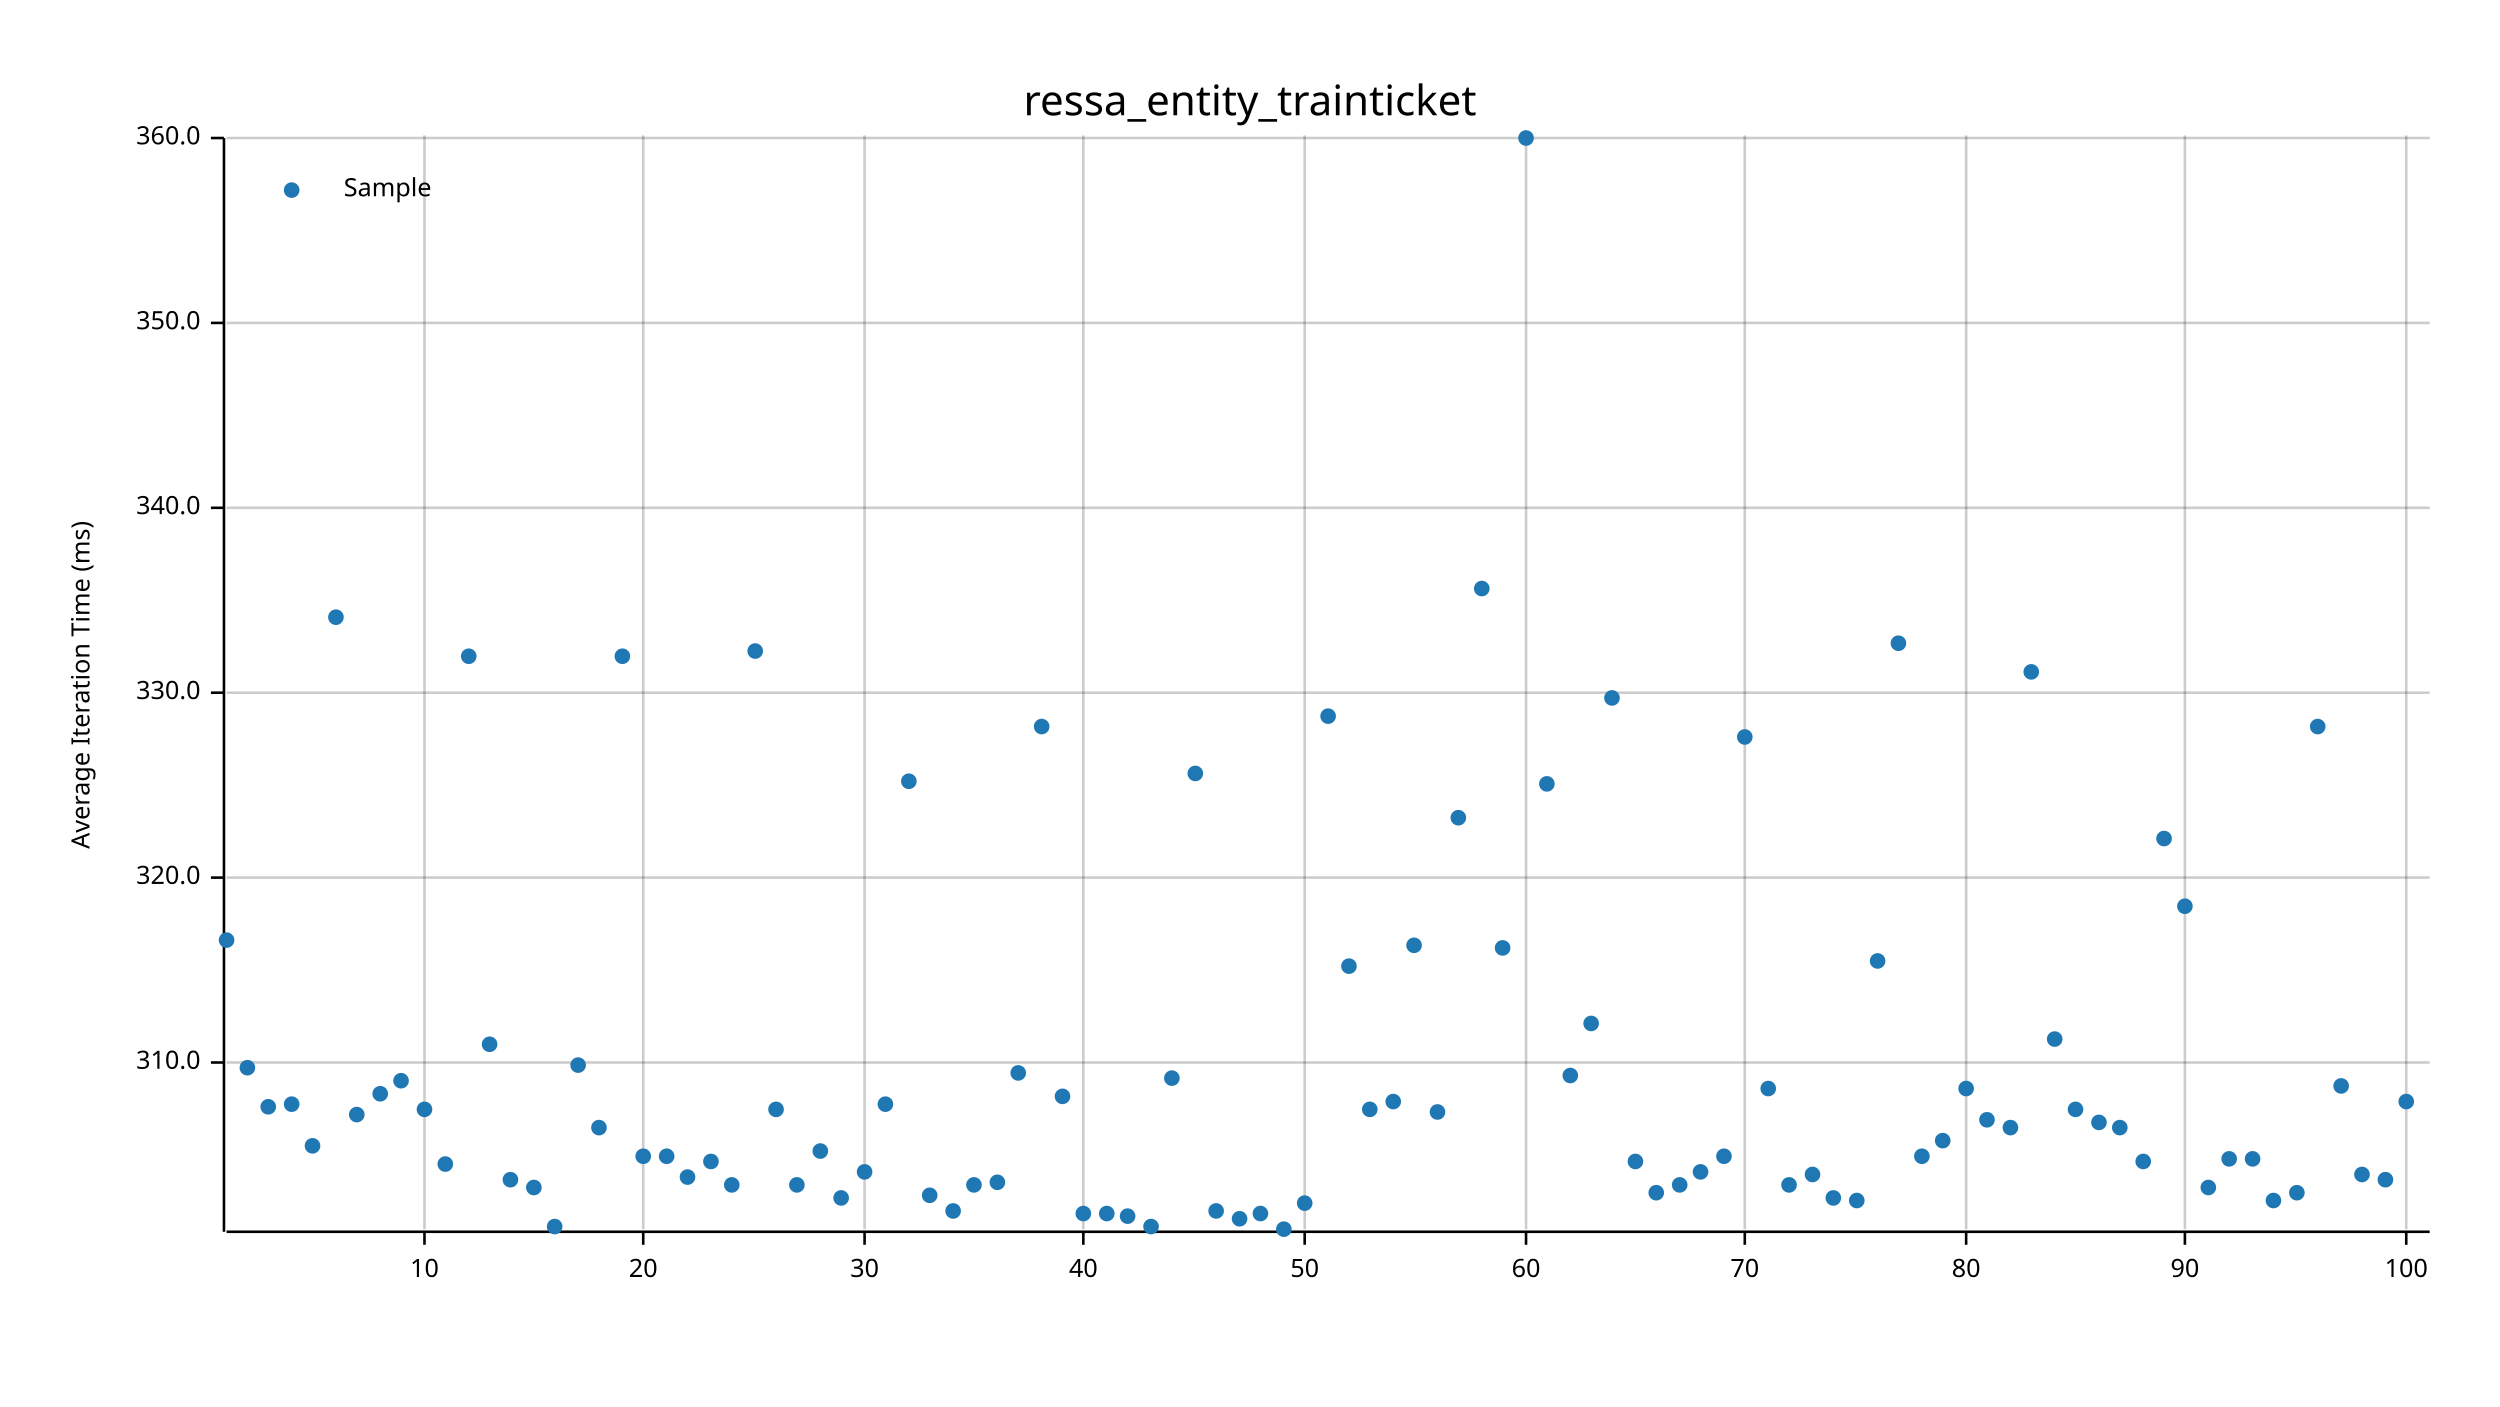
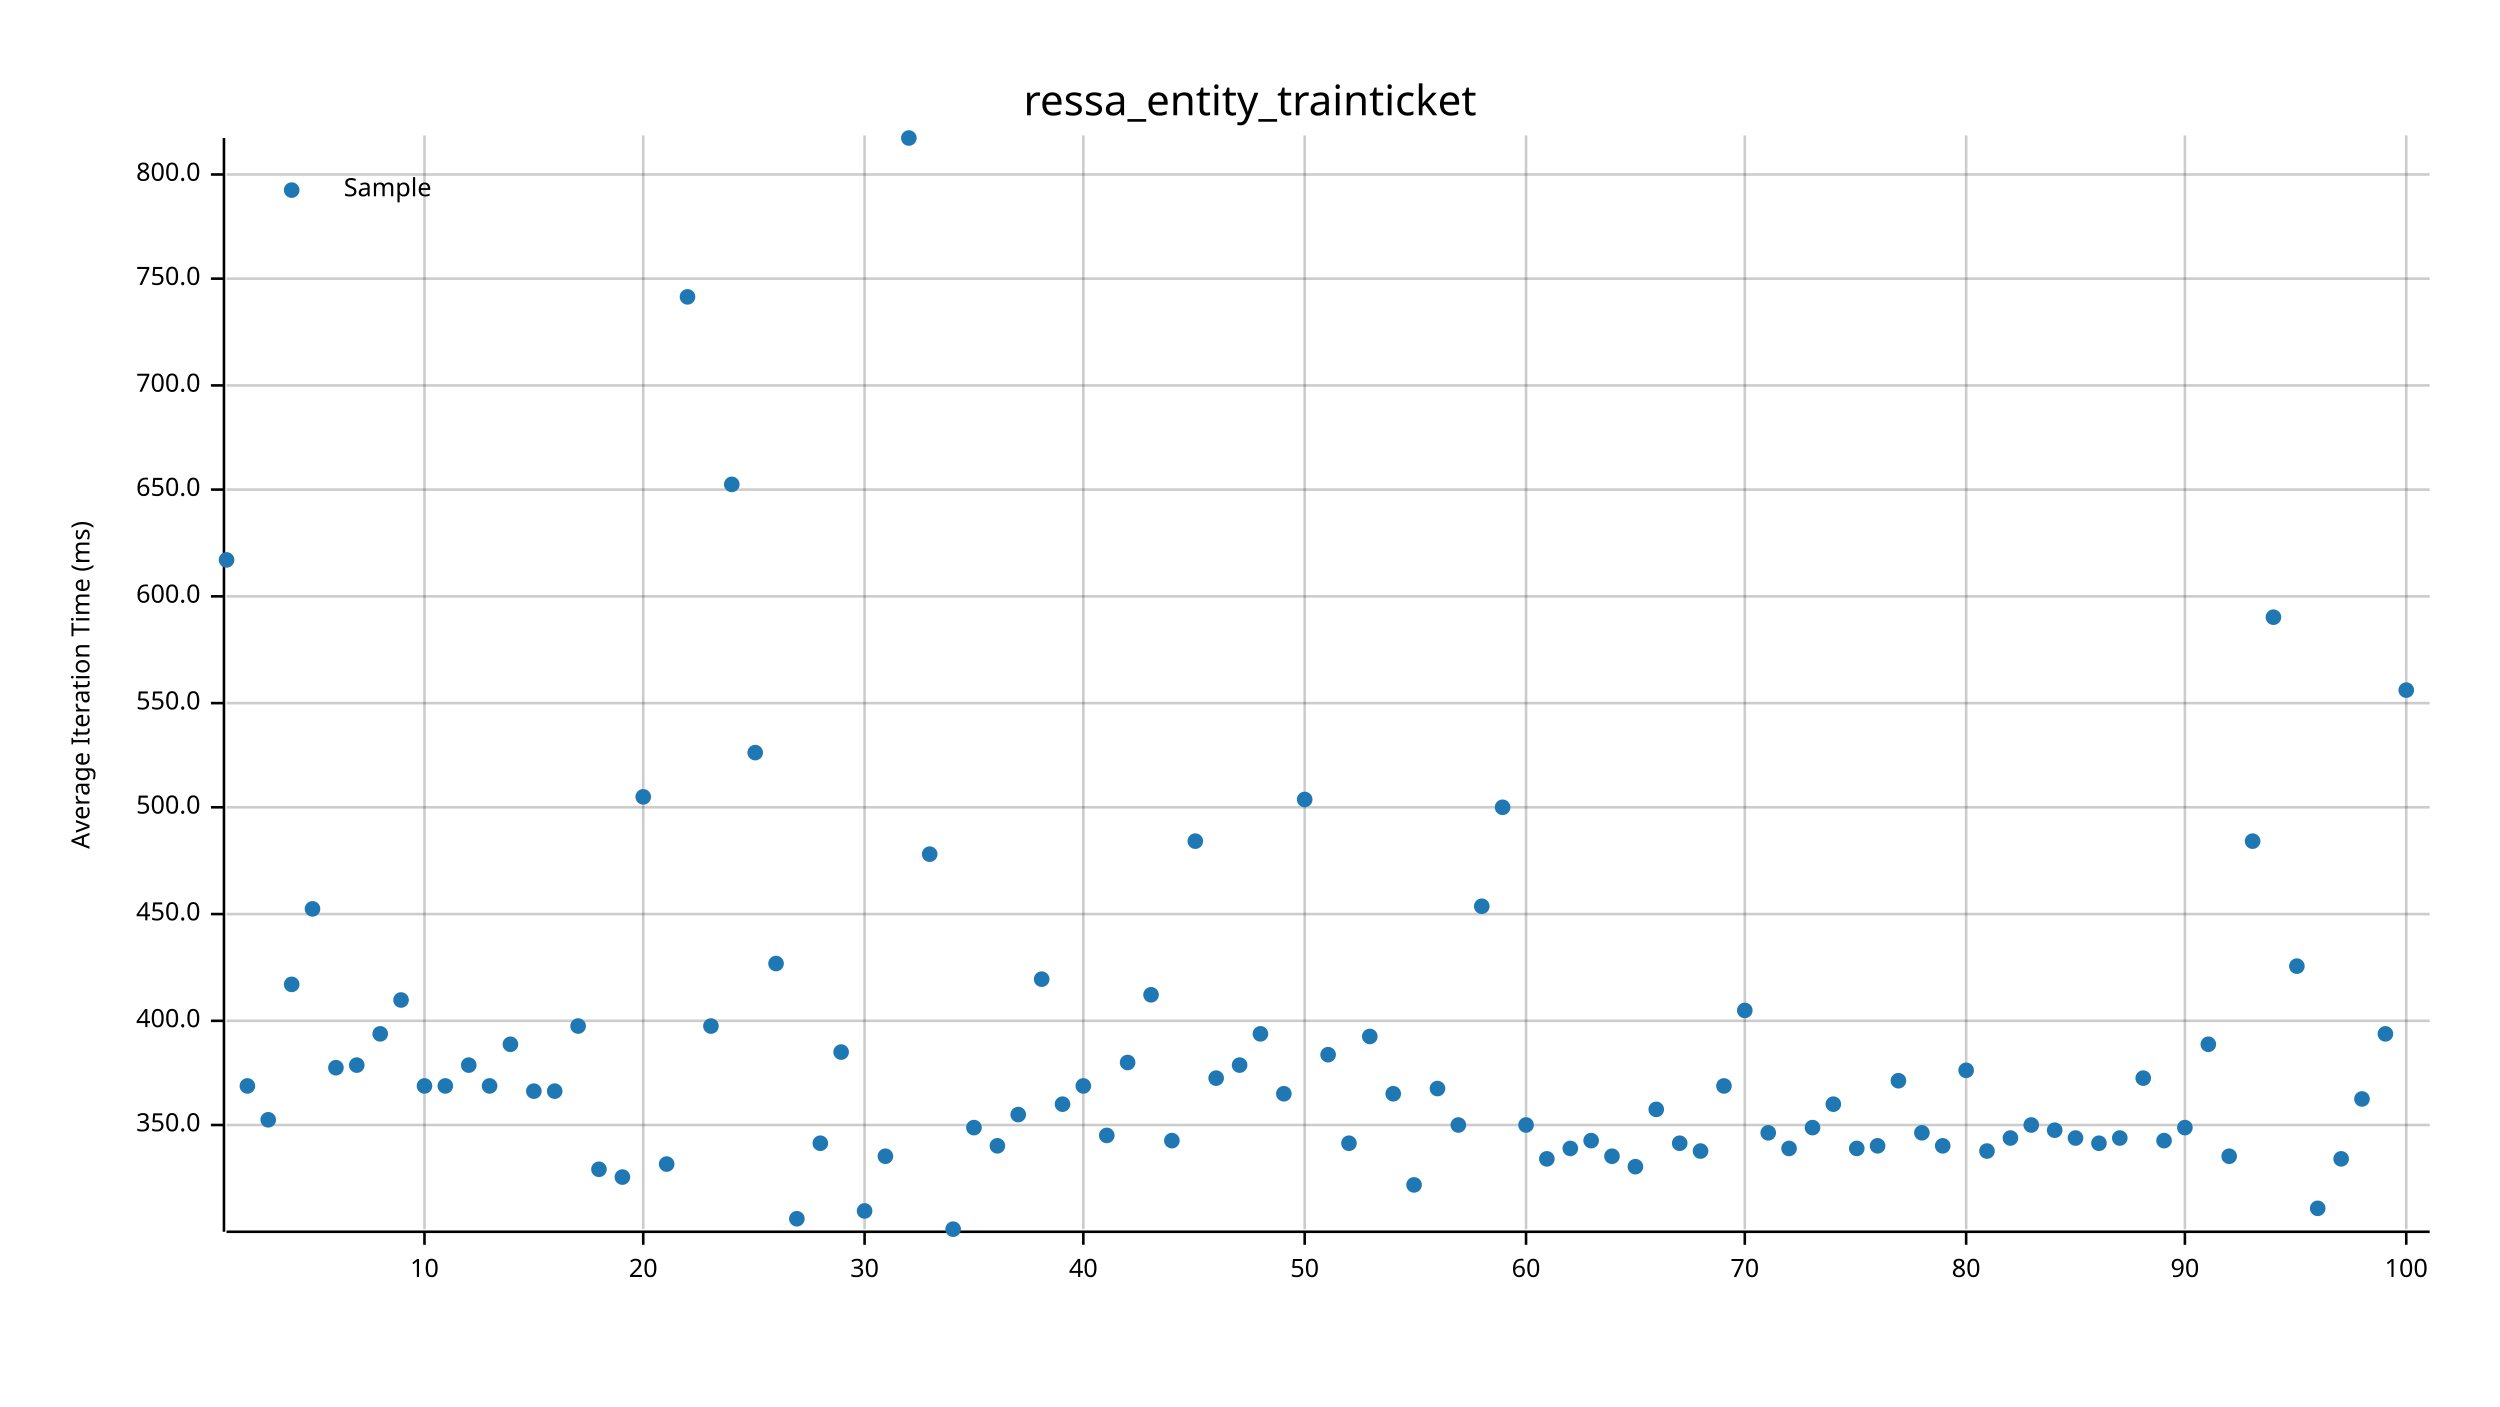
<svg xmlns="http://www.w3.org/2000/svg" width="960" height="540" viewBox="0 0 960 540">
  <text x="480" y="32" dy="0.76em" text-anchor="middle" font-family="sans-serif" font-size="16.129" opacity="1" fill="#000000">
ressa_entity_trainticket
</text>
  <text x="27" y="263" dy="0.76em" text-anchor="middle" font-family="sans-serif" font-size="9.677" opacity="1" fill="#000000" transform="rotate(270, 27, 263)">
Average Iteration Time (ms)
</text>
  <line opacity="0.2" stroke="#000000" stroke-width="1" x1="163" y1="472" x2="163" y2="52" />
  <line opacity="0.2" stroke="#000000" stroke-width="1" x1="247" y1="472" x2="247" y2="52" />
  <line opacity="0.2" stroke="#000000" stroke-width="1" x1="332" y1="472" x2="332" y2="52" />
  <line opacity="0.2" stroke="#000000" stroke-width="1" x1="416" y1="472" x2="416" y2="52" />
  <line opacity="0.2" stroke="#000000" stroke-width="1" x1="501" y1="472" x2="501" y2="52" />
  <line opacity="0.2" stroke="#000000" stroke-width="1" x1="586" y1="472" x2="586" y2="52" />
  <line opacity="0.2" stroke="#000000" stroke-width="1" x1="670" y1="472" x2="670" y2="52" />
  <line opacity="0.2" stroke="#000000" stroke-width="1" x1="755" y1="472" x2="755" y2="52" />
  <line opacity="0.2" stroke="#000000" stroke-width="1" x1="839" y1="472" x2="839" y2="52" />
  <line opacity="0.2" stroke="#000000" stroke-width="1" x1="924" y1="472" x2="924" y2="52" />
-   <line opacity="0.2" stroke="#000000" stroke-width="1" x1="87" y1="408" x2="933" y2="408" />
-   <line opacity="0.2" stroke="#000000" stroke-width="1" x1="87" y1="337" x2="933" y2="337" />
-   <line opacity="0.2" stroke="#000000" stroke-width="1" x1="87" y1="266" x2="933" y2="266" />
-   <line opacity="0.2" stroke="#000000" stroke-width="1" x1="87" y1="195" x2="933" y2="195" />
-   <line opacity="0.2" stroke="#000000" stroke-width="1" x1="87" y1="124" x2="933" y2="124" />
-   <line opacity="0.2" stroke="#000000" stroke-width="1" x1="87" y1="53" x2="933" y2="53" />
+   <line opacity="0.2" stroke="#000000" stroke-width="1" x1="87" y1="432" x2="933" y2="432" />
+   <line opacity="0.2" stroke="#000000" stroke-width="1" x1="87" y1="392" x2="933" y2="392" />
+   <line opacity="0.2" stroke="#000000" stroke-width="1" x1="87" y1="351" x2="933" y2="351" />
+   <line opacity="0.2" stroke="#000000" stroke-width="1" x1="87" y1="310" x2="933" y2="310" />
+   <line opacity="0.2" stroke="#000000" stroke-width="1" x1="87" y1="270" x2="933" y2="270" />
+   <line opacity="0.2" stroke="#000000" stroke-width="1" x1="87" y1="229" x2="933" y2="229" />
+   <line opacity="0.2" stroke="#000000" stroke-width="1" x1="87" y1="188" x2="933" y2="188" />
+   <line opacity="0.2" stroke="#000000" stroke-width="1" x1="87" y1="148" x2="933" y2="148" />
+   <line opacity="0.2" stroke="#000000" stroke-width="1" x1="87" y1="107" x2="933" y2="107" />
+   <line opacity="0.2" stroke="#000000" stroke-width="1" x1="87" y1="67" x2="933" y2="67" />
  <polyline fill="none" opacity="1" stroke="#000000" stroke-width="1" points="86,53 86,473 " />
-   <text x="77" y="408" dy="0.5ex" text-anchor="end" font-family="sans-serif" font-size="9.677" opacity="1" fill="#000000">
- 310.0
- </text>
-   <polyline fill="none" opacity="1" stroke="#000000" stroke-width="1" points="81,408 86,408 " />
-   <text x="77" y="337" dy="0.5ex" text-anchor="end" font-family="sans-serif" font-size="9.677" opacity="1" fill="#000000">
- 320.0
- </text>
-   <polyline fill="none" opacity="1" stroke="#000000" stroke-width="1" points="81,337 86,337 " />
-   <text x="77" y="266" dy="0.5ex" text-anchor="end" font-family="sans-serif" font-size="9.677" opacity="1" fill="#000000">
- 330.0
- </text>
-   <polyline fill="none" opacity="1" stroke="#000000" stroke-width="1" points="81,266 86,266 " />
-   <text x="77" y="195" dy="0.5ex" text-anchor="end" font-family="sans-serif" font-size="9.677" opacity="1" fill="#000000">
- 340.0
- </text>
-   <polyline fill="none" opacity="1" stroke="#000000" stroke-width="1" points="81,195 86,195 " />
-   <text x="77" y="124" dy="0.5ex" text-anchor="end" font-family="sans-serif" font-size="9.677" opacity="1" fill="#000000">
+   <text x="77" y="432" dy="0.5ex" text-anchor="end" font-family="sans-serif" font-size="9.677" opacity="1" fill="#000000">
350.0
</text>
-   <polyline fill="none" opacity="1" stroke="#000000" stroke-width="1" points="81,124 86,124 " />
-   <text x="77" y="53" dy="0.5ex" text-anchor="end" font-family="sans-serif" font-size="9.677" opacity="1" fill="#000000">
- 360.0
- </text>
-   <polyline fill="none" opacity="1" stroke="#000000" stroke-width="1" points="81,53 86,53 " />
+   <polyline fill="none" opacity="1" stroke="#000000" stroke-width="1" points="81,432 86,432 " />
+   <text x="77" y="392" dy="0.5ex" text-anchor="end" font-family="sans-serif" font-size="9.677" opacity="1" fill="#000000">
+ 400.0
+ </text>
+   <polyline fill="none" opacity="1" stroke="#000000" stroke-width="1" points="81,392 86,392 " />
+   <text x="77" y="351" dy="0.5ex" text-anchor="end" font-family="sans-serif" font-size="9.677" opacity="1" fill="#000000">
+ 450.0
+ </text>
+   <polyline fill="none" opacity="1" stroke="#000000" stroke-width="1" points="81,351 86,351 " />
+   <text x="77" y="310" dy="0.5ex" text-anchor="end" font-family="sans-serif" font-size="9.677" opacity="1" fill="#000000">
+ 500.0
+ </text>
+   <polyline fill="none" opacity="1" stroke="#000000" stroke-width="1" points="81,310 86,310 " />
+   <text x="77" y="270" dy="0.5ex" text-anchor="end" font-family="sans-serif" font-size="9.677" opacity="1" fill="#000000">
+ 550.0
+ </text>
+   <polyline fill="none" opacity="1" stroke="#000000" stroke-width="1" points="81,270 86,270 " />
+   <text x="77" y="229" dy="0.5ex" text-anchor="end" font-family="sans-serif" font-size="9.677" opacity="1" fill="#000000">
+ 600.0
+ </text>
+   <polyline fill="none" opacity="1" stroke="#000000" stroke-width="1" points="81,229 86,229 " />
+   <text x="77" y="188" dy="0.5ex" text-anchor="end" font-family="sans-serif" font-size="9.677" opacity="1" fill="#000000">
+ 650.0
+ </text>
+   <polyline fill="none" opacity="1" stroke="#000000" stroke-width="1" points="81,188 86,188 " />
+   <text x="77" y="148" dy="0.5ex" text-anchor="end" font-family="sans-serif" font-size="9.677" opacity="1" fill="#000000">
+ 700.0
+ </text>
+   <polyline fill="none" opacity="1" stroke="#000000" stroke-width="1" points="81,148 86,148 " />
+   <text x="77" y="107" dy="0.5ex" text-anchor="end" font-family="sans-serif" font-size="9.677" opacity="1" fill="#000000">
+ 750.0
+ </text>
+   <polyline fill="none" opacity="1" stroke="#000000" stroke-width="1" points="81,107 86,107 " />
+   <text x="77" y="67" dy="0.5ex" text-anchor="end" font-family="sans-serif" font-size="9.677" opacity="1" fill="#000000">
+ 800.0
+ </text>
+   <polyline fill="none" opacity="1" stroke="#000000" stroke-width="1" points="81,67 86,67 " />
  <polyline fill="none" opacity="1" stroke="#000000" stroke-width="1" points="87,473 933,473 " />
  <text x="163" y="483" dy="0.76em" text-anchor="middle" font-family="sans-serif" font-size="9.677" opacity="1" fill="#000000">
10
</text>
  <polyline fill="none" opacity="1" stroke="#000000" stroke-width="1" points="163,473 163,478 " />
  <text x="247" y="483" dy="0.76em" text-anchor="middle" font-family="sans-serif" font-size="9.677" opacity="1" fill="#000000">
20
</text>
  <polyline fill="none" opacity="1" stroke="#000000" stroke-width="1" points="247,473 247,478 " />
  <text x="332" y="483" dy="0.76em" text-anchor="middle" font-family="sans-serif" font-size="9.677" opacity="1" fill="#000000">
30
</text>
  <polyline fill="none" opacity="1" stroke="#000000" stroke-width="1" points="332,473 332,478 " />
  <text x="416" y="483" dy="0.76em" text-anchor="middle" font-family="sans-serif" font-size="9.677" opacity="1" fill="#000000">
40
</text>
  <polyline fill="none" opacity="1" stroke="#000000" stroke-width="1" points="416,473 416,478 " />
  <text x="501" y="483" dy="0.76em" text-anchor="middle" font-family="sans-serif" font-size="9.677" opacity="1" fill="#000000">
50
</text>
  <polyline fill="none" opacity="1" stroke="#000000" stroke-width="1" points="501,473 501,478 " />
  <text x="586" y="483" dy="0.76em" text-anchor="middle" font-family="sans-serif" font-size="9.677" opacity="1" fill="#000000">
60
</text>
  <polyline fill="none" opacity="1" stroke="#000000" stroke-width="1" points="586,473 586,478 " />
  <text x="670" y="483" dy="0.76em" text-anchor="middle" font-family="sans-serif" font-size="9.677" opacity="1" fill="#000000">
70
</text>
  <polyline fill="none" opacity="1" stroke="#000000" stroke-width="1" points="670,473 670,478 " />
  <text x="755" y="483" dy="0.76em" text-anchor="middle" font-family="sans-serif" font-size="9.677" opacity="1" fill="#000000">
80
</text>
  <polyline fill="none" opacity="1" stroke="#000000" stroke-width="1" points="755,473 755,478 " />
  <text x="839" y="483" dy="0.76em" text-anchor="middle" font-family="sans-serif" font-size="9.677" opacity="1" fill="#000000">
90
</text>
  <polyline fill="none" opacity="1" stroke="#000000" stroke-width="1" points="839,473 839,478 " />
  <text x="924" y="483" dy="0.76em" text-anchor="middle" font-family="sans-serif" font-size="9.677" opacity="1" fill="#000000">
100
</text>
  <polyline fill="none" opacity="1" stroke="#000000" stroke-width="1" points="924,473 924,478 " />
-   <circle cx="87" cy="361" r="3" opacity="1" fill="#1F78B4" stroke="none" stroke-width="1" />
-   <circle cx="95" cy="410" r="3" opacity="1" fill="#1F78B4" stroke="none" stroke-width="1" />
-   <circle cx="103" cy="425" r="3" opacity="1" fill="#1F78B4" stroke="none" stroke-width="1" />
-   <circle cx="112" cy="424" r="3" opacity="1" fill="#1F78B4" stroke="none" stroke-width="1" />
-   <circle cx="120" cy="440" r="3" opacity="1" fill="#1F78B4" stroke="none" stroke-width="1" />
-   <circle cx="129" cy="237" r="3" opacity="1" fill="#1F78B4" stroke="none" stroke-width="1" />
-   <circle cx="137" cy="428" r="3" opacity="1" fill="#1F78B4" stroke="none" stroke-width="1" />
-   <circle cx="146" cy="420" r="3" opacity="1" fill="#1F78B4" stroke="none" stroke-width="1" />
-   <circle cx="154" cy="415" r="3" opacity="1" fill="#1F78B4" stroke="none" stroke-width="1" />
-   <circle cx="163" cy="426" r="3" opacity="1" fill="#1F78B4" stroke="none" stroke-width="1" />
-   <circle cx="171" cy="447" r="3" opacity="1" fill="#1F78B4" stroke="none" stroke-width="1" />
-   <circle cx="180" cy="252" r="3" opacity="1" fill="#1F78B4" stroke="none" stroke-width="1" />
-   <circle cx="188" cy="401" r="3" opacity="1" fill="#1F78B4" stroke="none" stroke-width="1" />
-   <circle cx="196" cy="453" r="3" opacity="1" fill="#1F78B4" stroke="none" stroke-width="1" />
-   <circle cx="205" cy="456" r="3" opacity="1" fill="#1F78B4" stroke="none" stroke-width="1" />
-   <circle cx="213" cy="471" r="3" opacity="1" fill="#1F78B4" stroke="none" stroke-width="1" />
-   <circle cx="222" cy="409" r="3" opacity="1" fill="#1F78B4" stroke="none" stroke-width="1" />
-   <circle cx="230" cy="433" r="3" opacity="1" fill="#1F78B4" stroke="none" stroke-width="1" />
-   <circle cx="239" cy="252" r="3" opacity="1" fill="#1F78B4" stroke="none" stroke-width="1" />
-   <circle cx="247" cy="444" r="3" opacity="1" fill="#1F78B4" stroke="none" stroke-width="1" />
-   <circle cx="256" cy="444" r="3" opacity="1" fill="#1F78B4" stroke="none" stroke-width="1" />
-   <circle cx="264" cy="452" r="3" opacity="1" fill="#1F78B4" stroke="none" stroke-width="1" />
-   <circle cx="273" cy="446" r="3" opacity="1" fill="#1F78B4" stroke="none" stroke-width="1" />
-   <circle cx="281" cy="455" r="3" opacity="1" fill="#1F78B4" stroke="none" stroke-width="1" />
-   <circle cx="290" cy="250" r="3" opacity="1" fill="#1F78B4" stroke="none" stroke-width="1" />
-   <circle cx="298" cy="426" r="3" opacity="1" fill="#1F78B4" stroke="none" stroke-width="1" />
-   <circle cx="306" cy="455" r="3" opacity="1" fill="#1F78B4" stroke="none" stroke-width="1" />
-   <circle cx="315" cy="442" r="3" opacity="1" fill="#1F78B4" stroke="none" stroke-width="1" />
-   <circle cx="323" cy="460" r="3" opacity="1" fill="#1F78B4" stroke="none" stroke-width="1" />
-   <circle cx="332" cy="450" r="3" opacity="1" fill="#1F78B4" stroke="none" stroke-width="1" />
-   <circle cx="340" cy="424" r="3" opacity="1" fill="#1F78B4" stroke="none" stroke-width="1" />
-   <circle cx="349" cy="300" r="3" opacity="1" fill="#1F78B4" stroke="none" stroke-width="1" />
-   <circle cx="357" cy="459" r="3" opacity="1" fill="#1F78B4" stroke="none" stroke-width="1" />
-   <circle cx="366" cy="465" r="3" opacity="1" fill="#1F78B4" stroke="none" stroke-width="1" />
-   <circle cx="374" cy="455" r="3" opacity="1" fill="#1F78B4" stroke="none" stroke-width="1" />
-   <circle cx="383" cy="454" r="3" opacity="1" fill="#1F78B4" stroke="none" stroke-width="1" />
-   <circle cx="391" cy="412" r="3" opacity="1" fill="#1F78B4" stroke="none" stroke-width="1" />
-   <circle cx="400" cy="279" r="3" opacity="1" fill="#1F78B4" stroke="none" stroke-width="1" />
-   <circle cx="408" cy="421" r="3" opacity="1" fill="#1F78B4" stroke="none" stroke-width="1" />
-   <circle cx="416" cy="466" r="3" opacity="1" fill="#1F78B4" stroke="none" stroke-width="1" />
-   <circle cx="425" cy="466" r="3" opacity="1" fill="#1F78B4" stroke="none" stroke-width="1" />
-   <circle cx="433" cy="467" r="3" opacity="1" fill="#1F78B4" stroke="none" stroke-width="1" />
-   <circle cx="442" cy="471" r="3" opacity="1" fill="#1F78B4" stroke="none" stroke-width="1" />
-   <circle cx="450" cy="414" r="3" opacity="1" fill="#1F78B4" stroke="none" stroke-width="1" />
-   <circle cx="459" cy="297" r="3" opacity="1" fill="#1F78B4" stroke="none" stroke-width="1" />
-   <circle cx="467" cy="465" r="3" opacity="1" fill="#1F78B4" stroke="none" stroke-width="1" />
-   <circle cx="476" cy="468" r="3" opacity="1" fill="#1F78B4" stroke="none" stroke-width="1" />
-   <circle cx="484" cy="466" r="3" opacity="1" fill="#1F78B4" stroke="none" stroke-width="1" />
-   <circle cx="493" cy="472" r="3" opacity="1" fill="#1F78B4" stroke="none" stroke-width="1" />
-   <circle cx="501" cy="462" r="3" opacity="1" fill="#1F78B4" stroke="none" stroke-width="1" />
-   <circle cx="510" cy="275" r="3" opacity="1" fill="#1F78B4" stroke="none" stroke-width="1" />
-   <circle cx="518" cy="371" r="3" opacity="1" fill="#1F78B4" stroke="none" stroke-width="1" />
-   <circle cx="526" cy="426" r="3" opacity="1" fill="#1F78B4" stroke="none" stroke-width="1" />
-   <circle cx="535" cy="423" r="3" opacity="1" fill="#1F78B4" stroke="none" stroke-width="1" />
-   <circle cx="543" cy="363" r="3" opacity="1" fill="#1F78B4" stroke="none" stroke-width="1" />
-   <circle cx="552" cy="427" r="3" opacity="1" fill="#1F78B4" stroke="none" stroke-width="1" />
-   <circle cx="560" cy="314" r="3" opacity="1" fill="#1F78B4" stroke="none" stroke-width="1" />
-   <circle cx="569" cy="226" r="3" opacity="1" fill="#1F78B4" stroke="none" stroke-width="1" />
-   <circle cx="577" cy="364" r="3" opacity="1" fill="#1F78B4" stroke="none" stroke-width="1" />
-   <circle cx="586" cy="53" r="3" opacity="1" fill="#1F78B4" stroke="none" stroke-width="1" />
-   <circle cx="594" cy="301" r="3" opacity="1" fill="#1F78B4" stroke="none" stroke-width="1" />
-   <circle cx="603" cy="413" r="3" opacity="1" fill="#1F78B4" stroke="none" stroke-width="1" />
-   <circle cx="611" cy="393" r="3" opacity="1" fill="#1F78B4" stroke="none" stroke-width="1" />
-   <circle cx="619" cy="268" r="3" opacity="1" fill="#1F78B4" stroke="none" stroke-width="1" />
-   <circle cx="628" cy="446" r="3" opacity="1" fill="#1F78B4" stroke="none" stroke-width="1" />
-   <circle cx="636" cy="458" r="3" opacity="1" fill="#1F78B4" stroke="none" stroke-width="1" />
-   <circle cx="645" cy="455" r="3" opacity="1" fill="#1F78B4" stroke="none" stroke-width="1" />
-   <circle cx="653" cy="450" r="3" opacity="1" fill="#1F78B4" stroke="none" stroke-width="1" />
-   <circle cx="662" cy="444" r="3" opacity="1" fill="#1F78B4" stroke="none" stroke-width="1" />
-   <circle cx="670" cy="283" r="3" opacity="1" fill="#1F78B4" stroke="none" stroke-width="1" />
-   <circle cx="679" cy="418" r="3" opacity="1" fill="#1F78B4" stroke="none" stroke-width="1" />
-   <circle cx="687" cy="455" r="3" opacity="1" fill="#1F78B4" stroke="none" stroke-width="1" />
-   <circle cx="696" cy="451" r="3" opacity="1" fill="#1F78B4" stroke="none" stroke-width="1" />
-   <circle cx="704" cy="460" r="3" opacity="1" fill="#1F78B4" stroke="none" stroke-width="1" />
-   <circle cx="713" cy="461" r="3" opacity="1" fill="#1F78B4" stroke="none" stroke-width="1" />
-   <circle cx="721" cy="369" r="3" opacity="1" fill="#1F78B4" stroke="none" stroke-width="1" />
-   <circle cx="729" cy="247" r="3" opacity="1" fill="#1F78B4" stroke="none" stroke-width="1" />
-   <circle cx="738" cy="444" r="3" opacity="1" fill="#1F78B4" stroke="none" stroke-width="1" />
-   <circle cx="746" cy="438" r="3" opacity="1" fill="#1F78B4" stroke="none" stroke-width="1" />
-   <circle cx="755" cy="418" r="3" opacity="1" fill="#1F78B4" stroke="none" stroke-width="1" />
-   <circle cx="763" cy="430" r="3" opacity="1" fill="#1F78B4" stroke="none" stroke-width="1" />
-   <circle cx="772" cy="433" r="3" opacity="1" fill="#1F78B4" stroke="none" stroke-width="1" />
-   <circle cx="780" cy="258" r="3" opacity="1" fill="#1F78B4" stroke="none" stroke-width="1" />
-   <circle cx="789" cy="399" r="3" opacity="1" fill="#1F78B4" stroke="none" stroke-width="1" />
-   <circle cx="797" cy="426" r="3" opacity="1" fill="#1F78B4" stroke="none" stroke-width="1" />
-   <circle cx="806" cy="431" r="3" opacity="1" fill="#1F78B4" stroke="none" stroke-width="1" />
-   <circle cx="814" cy="433" r="3" opacity="1" fill="#1F78B4" stroke="none" stroke-width="1" />
-   <circle cx="823" cy="446" r="3" opacity="1" fill="#1F78B4" stroke="none" stroke-width="1" />
-   <circle cx="831" cy="322" r="3" opacity="1" fill="#1F78B4" stroke="none" stroke-width="1" />
-   <circle cx="839" cy="348" r="3" opacity="1" fill="#1F78B4" stroke="none" stroke-width="1" />
-   <circle cx="848" cy="456" r="3" opacity="1" fill="#1F78B4" stroke="none" stroke-width="1" />
-   <circle cx="856" cy="445" r="3" opacity="1" fill="#1F78B4" stroke="none" stroke-width="1" />
-   <circle cx="865" cy="445" r="3" opacity="1" fill="#1F78B4" stroke="none" stroke-width="1" />
-   <circle cx="873" cy="461" r="3" opacity="1" fill="#1F78B4" stroke="none" stroke-width="1" />
-   <circle cx="882" cy="458" r="3" opacity="1" fill="#1F78B4" stroke="none" stroke-width="1" />
-   <circle cx="890" cy="279" r="3" opacity="1" fill="#1F78B4" stroke="none" stroke-width="1" />
-   <circle cx="899" cy="417" r="3" opacity="1" fill="#1F78B4" stroke="none" stroke-width="1" />
-   <circle cx="907" cy="451" r="3" opacity="1" fill="#1F78B4" stroke="none" stroke-width="1" />
-   <circle cx="916" cy="453" r="3" opacity="1" fill="#1F78B4" stroke="none" stroke-width="1" />
-   <circle cx="924" cy="423" r="3" opacity="1" fill="#1F78B4" stroke="none" stroke-width="1" />
+   <circle cx="87" cy="215" r="3" opacity="1" fill="#1F78B4" stroke="none" stroke-width="1" />
+   <circle cx="95" cy="417" r="3" opacity="1" fill="#1F78B4" stroke="none" stroke-width="1" />
+   <circle cx="103" cy="430" r="3" opacity="1" fill="#1F78B4" stroke="none" stroke-width="1" />
+   <circle cx="112" cy="378" r="3" opacity="1" fill="#1F78B4" stroke="none" stroke-width="1" />
+   <circle cx="120" cy="349" r="3" opacity="1" fill="#1F78B4" stroke="none" stroke-width="1" />
+   <circle cx="129" cy="410" r="3" opacity="1" fill="#1F78B4" stroke="none" stroke-width="1" />
+   <circle cx="137" cy="409" r="3" opacity="1" fill="#1F78B4" stroke="none" stroke-width="1" />
+   <circle cx="146" cy="397" r="3" opacity="1" fill="#1F78B4" stroke="none" stroke-width="1" />
+   <circle cx="154" cy="384" r="3" opacity="1" fill="#1F78B4" stroke="none" stroke-width="1" />
+   <circle cx="163" cy="417" r="3" opacity="1" fill="#1F78B4" stroke="none" stroke-width="1" />
+   <circle cx="171" cy="417" r="3" opacity="1" fill="#1F78B4" stroke="none" stroke-width="1" />
+   <circle cx="180" cy="409" r="3" opacity="1" fill="#1F78B4" stroke="none" stroke-width="1" />
+   <circle cx="188" cy="417" r="3" opacity="1" fill="#1F78B4" stroke="none" stroke-width="1" />
+   <circle cx="196" cy="401" r="3" opacity="1" fill="#1F78B4" stroke="none" stroke-width="1" />
+   <circle cx="205" cy="419" r="3" opacity="1" fill="#1F78B4" stroke="none" stroke-width="1" />
+   <circle cx="213" cy="419" r="3" opacity="1" fill="#1F78B4" stroke="none" stroke-width="1" />
+   <circle cx="222" cy="394" r="3" opacity="1" fill="#1F78B4" stroke="none" stroke-width="1" />
+   <circle cx="230" cy="449" r="3" opacity="1" fill="#1F78B4" stroke="none" stroke-width="1" />
+   <circle cx="239" cy="452" r="3" opacity="1" fill="#1F78B4" stroke="none" stroke-width="1" />
+   <circle cx="247" cy="306" r="3" opacity="1" fill="#1F78B4" stroke="none" stroke-width="1" />
+   <circle cx="256" cy="447" r="3" opacity="1" fill="#1F78B4" stroke="none" stroke-width="1" />
+   <circle cx="264" cy="114" r="3" opacity="1" fill="#1F78B4" stroke="none" stroke-width="1" />
+   <circle cx="273" cy="394" r="3" opacity="1" fill="#1F78B4" stroke="none" stroke-width="1" />
+   <circle cx="281" cy="186" r="3" opacity="1" fill="#1F78B4" stroke="none" stroke-width="1" />
+   <circle cx="290" cy="289" r="3" opacity="1" fill="#1F78B4" stroke="none" stroke-width="1" />
+   <circle cx="298" cy="370" r="3" opacity="1" fill="#1F78B4" stroke="none" stroke-width="1" />
+   <circle cx="306" cy="468" r="3" opacity="1" fill="#1F78B4" stroke="none" stroke-width="1" />
+   <circle cx="315" cy="439" r="3" opacity="1" fill="#1F78B4" stroke="none" stroke-width="1" />
+   <circle cx="323" cy="404" r="3" opacity="1" fill="#1F78B4" stroke="none" stroke-width="1" />
+   <circle cx="332" cy="465" r="3" opacity="1" fill="#1F78B4" stroke="none" stroke-width="1" />
+   <circle cx="340" cy="444" r="3" opacity="1" fill="#1F78B4" stroke="none" stroke-width="1" />
+   <circle cx="349" cy="53" r="3" opacity="1" fill="#1F78B4" stroke="none" stroke-width="1" />
+   <circle cx="357" cy="328" r="3" opacity="1" fill="#1F78B4" stroke="none" stroke-width="1" />
+   <circle cx="366" cy="472" r="3" opacity="1" fill="#1F78B4" stroke="none" stroke-width="1" />
+   <circle cx="374" cy="433" r="3" opacity="1" fill="#1F78B4" stroke="none" stroke-width="1" />
+   <circle cx="383" cy="440" r="3" opacity="1" fill="#1F78B4" stroke="none" stroke-width="1" />
+   <circle cx="391" cy="428" r="3" opacity="1" fill="#1F78B4" stroke="none" stroke-width="1" />
+   <circle cx="400" cy="376" r="3" opacity="1" fill="#1F78B4" stroke="none" stroke-width="1" />
+   <circle cx="408" cy="424" r="3" opacity="1" fill="#1F78B4" stroke="none" stroke-width="1" />
+   <circle cx="416" cy="417" r="3" opacity="1" fill="#1F78B4" stroke="none" stroke-width="1" />
+   <circle cx="425" cy="436" r="3" opacity="1" fill="#1F78B4" stroke="none" stroke-width="1" />
+   <circle cx="433" cy="408" r="3" opacity="1" fill="#1F78B4" stroke="none" stroke-width="1" />
+   <circle cx="442" cy="382" r="3" opacity="1" fill="#1F78B4" stroke="none" stroke-width="1" />
+   <circle cx="450" cy="438" r="3" opacity="1" fill="#1F78B4" stroke="none" stroke-width="1" />
+   <circle cx="459" cy="323" r="3" opacity="1" fill="#1F78B4" stroke="none" stroke-width="1" />
+   <circle cx="467" cy="414" r="3" opacity="1" fill="#1F78B4" stroke="none" stroke-width="1" />
+   <circle cx="476" cy="409" r="3" opacity="1" fill="#1F78B4" stroke="none" stroke-width="1" />
+   <circle cx="484" cy="397" r="3" opacity="1" fill="#1F78B4" stroke="none" stroke-width="1" />
+   <circle cx="493" cy="420" r="3" opacity="1" fill="#1F78B4" stroke="none" stroke-width="1" />
+   <circle cx="501" cy="307" r="3" opacity="1" fill="#1F78B4" stroke="none" stroke-width="1" />
+   <circle cx="510" cy="405" r="3" opacity="1" fill="#1F78B4" stroke="none" stroke-width="1" />
+   <circle cx="518" cy="439" r="3" opacity="1" fill="#1F78B4" stroke="none" stroke-width="1" />
+   <circle cx="526" cy="398" r="3" opacity="1" fill="#1F78B4" stroke="none" stroke-width="1" />
+   <circle cx="535" cy="420" r="3" opacity="1" fill="#1F78B4" stroke="none" stroke-width="1" />
+   <circle cx="543" cy="455" r="3" opacity="1" fill="#1F78B4" stroke="none" stroke-width="1" />
+   <circle cx="552" cy="418" r="3" opacity="1" fill="#1F78B4" stroke="none" stroke-width="1" />
+   <circle cx="560" cy="432" r="3" opacity="1" fill="#1F78B4" stroke="none" stroke-width="1" />
+   <circle cx="569" cy="348" r="3" opacity="1" fill="#1F78B4" stroke="none" stroke-width="1" />
+   <circle cx="577" cy="310" r="3" opacity="1" fill="#1F78B4" stroke="none" stroke-width="1" />
+   <circle cx="586" cy="432" r="3" opacity="1" fill="#1F78B4" stroke="none" stroke-width="1" />
+   <circle cx="594" cy="445" r="3" opacity="1" fill="#1F78B4" stroke="none" stroke-width="1" />
+   <circle cx="603" cy="441" r="3" opacity="1" fill="#1F78B4" stroke="none" stroke-width="1" />
+   <circle cx="611" cy="438" r="3" opacity="1" fill="#1F78B4" stroke="none" stroke-width="1" />
+   <circle cx="619" cy="444" r="3" opacity="1" fill="#1F78B4" stroke="none" stroke-width="1" />
+   <circle cx="628" cy="448" r="3" opacity="1" fill="#1F78B4" stroke="none" stroke-width="1" />
+   <circle cx="636" cy="426" r="3" opacity="1" fill="#1F78B4" stroke="none" stroke-width="1" />
+   <circle cx="645" cy="439" r="3" opacity="1" fill="#1F78B4" stroke="none" stroke-width="1" />
+   <circle cx="653" cy="442" r="3" opacity="1" fill="#1F78B4" stroke="none" stroke-width="1" />
+   <circle cx="662" cy="417" r="3" opacity="1" fill="#1F78B4" stroke="none" stroke-width="1" />
+   <circle cx="670" cy="388" r="3" opacity="1" fill="#1F78B4" stroke="none" stroke-width="1" />
+   <circle cx="679" cy="435" r="3" opacity="1" fill="#1F78B4" stroke="none" stroke-width="1" />
+   <circle cx="687" cy="441" r="3" opacity="1" fill="#1F78B4" stroke="none" stroke-width="1" />
+   <circle cx="696" cy="433" r="3" opacity="1" fill="#1F78B4" stroke="none" stroke-width="1" />
+   <circle cx="704" cy="424" r="3" opacity="1" fill="#1F78B4" stroke="none" stroke-width="1" />
+   <circle cx="713" cy="441" r="3" opacity="1" fill="#1F78B4" stroke="none" stroke-width="1" />
+   <circle cx="721" cy="440" r="3" opacity="1" fill="#1F78B4" stroke="none" stroke-width="1" />
+   <circle cx="729" cy="415" r="3" opacity="1" fill="#1F78B4" stroke="none" stroke-width="1" />
+   <circle cx="738" cy="435" r="3" opacity="1" fill="#1F78B4" stroke="none" stroke-width="1" />
+   <circle cx="746" cy="440" r="3" opacity="1" fill="#1F78B4" stroke="none" stroke-width="1" />
+   <circle cx="755" cy="411" r="3" opacity="1" fill="#1F78B4" stroke="none" stroke-width="1" />
+   <circle cx="763" cy="442" r="3" opacity="1" fill="#1F78B4" stroke="none" stroke-width="1" />
+   <circle cx="772" cy="437" r="3" opacity="1" fill="#1F78B4" stroke="none" stroke-width="1" />
+   <circle cx="780" cy="432" r="3" opacity="1" fill="#1F78B4" stroke="none" stroke-width="1" />
+   <circle cx="789" cy="434" r="3" opacity="1" fill="#1F78B4" stroke="none" stroke-width="1" />
+   <circle cx="797" cy="437" r="3" opacity="1" fill="#1F78B4" stroke="none" stroke-width="1" />
+   <circle cx="806" cy="439" r="3" opacity="1" fill="#1F78B4" stroke="none" stroke-width="1" />
+   <circle cx="814" cy="437" r="3" opacity="1" fill="#1F78B4" stroke="none" stroke-width="1" />
+   <circle cx="823" cy="414" r="3" opacity="1" fill="#1F78B4" stroke="none" stroke-width="1" />
+   <circle cx="831" cy="438" r="3" opacity="1" fill="#1F78B4" stroke="none" stroke-width="1" />
+   <circle cx="839" cy="433" r="3" opacity="1" fill="#1F78B4" stroke="none" stroke-width="1" />
+   <circle cx="848" cy="401" r="3" opacity="1" fill="#1F78B4" stroke="none" stroke-width="1" />
+   <circle cx="856" cy="444" r="3" opacity="1" fill="#1F78B4" stroke="none" stroke-width="1" />
+   <circle cx="865" cy="323" r="3" opacity="1" fill="#1F78B4" stroke="none" stroke-width="1" />
+   <circle cx="873" cy="237" r="3" opacity="1" fill="#1F78B4" stroke="none" stroke-width="1" />
+   <circle cx="882" cy="371" r="3" opacity="1" fill="#1F78B4" stroke="none" stroke-width="1" />
+   <circle cx="890" cy="464" r="3" opacity="1" fill="#1F78B4" stroke="none" stroke-width="1" />
+   <circle cx="899" cy="445" r="3" opacity="1" fill="#1F78B4" stroke="none" stroke-width="1" />
+   <circle cx="907" cy="422" r="3" opacity="1" fill="#1F78B4" stroke="none" stroke-width="1" />
+   <circle cx="916" cy="397" r="3" opacity="1" fill="#1F78B4" stroke="none" stroke-width="1" />
+   <circle cx="924" cy="265" r="3" opacity="1" fill="#1F78B4" stroke="none" stroke-width="1" />
  <text x="132" y="68" dy="0.76em" text-anchor="start" font-family="sans-serif" font-size="9.677" opacity="1" fill="#000000">
Sample
</text>
  <circle cx="112" cy="73" r="3" opacity="1" fill="#1F78B4" stroke="none" stroke-width="1" />
</svg>
